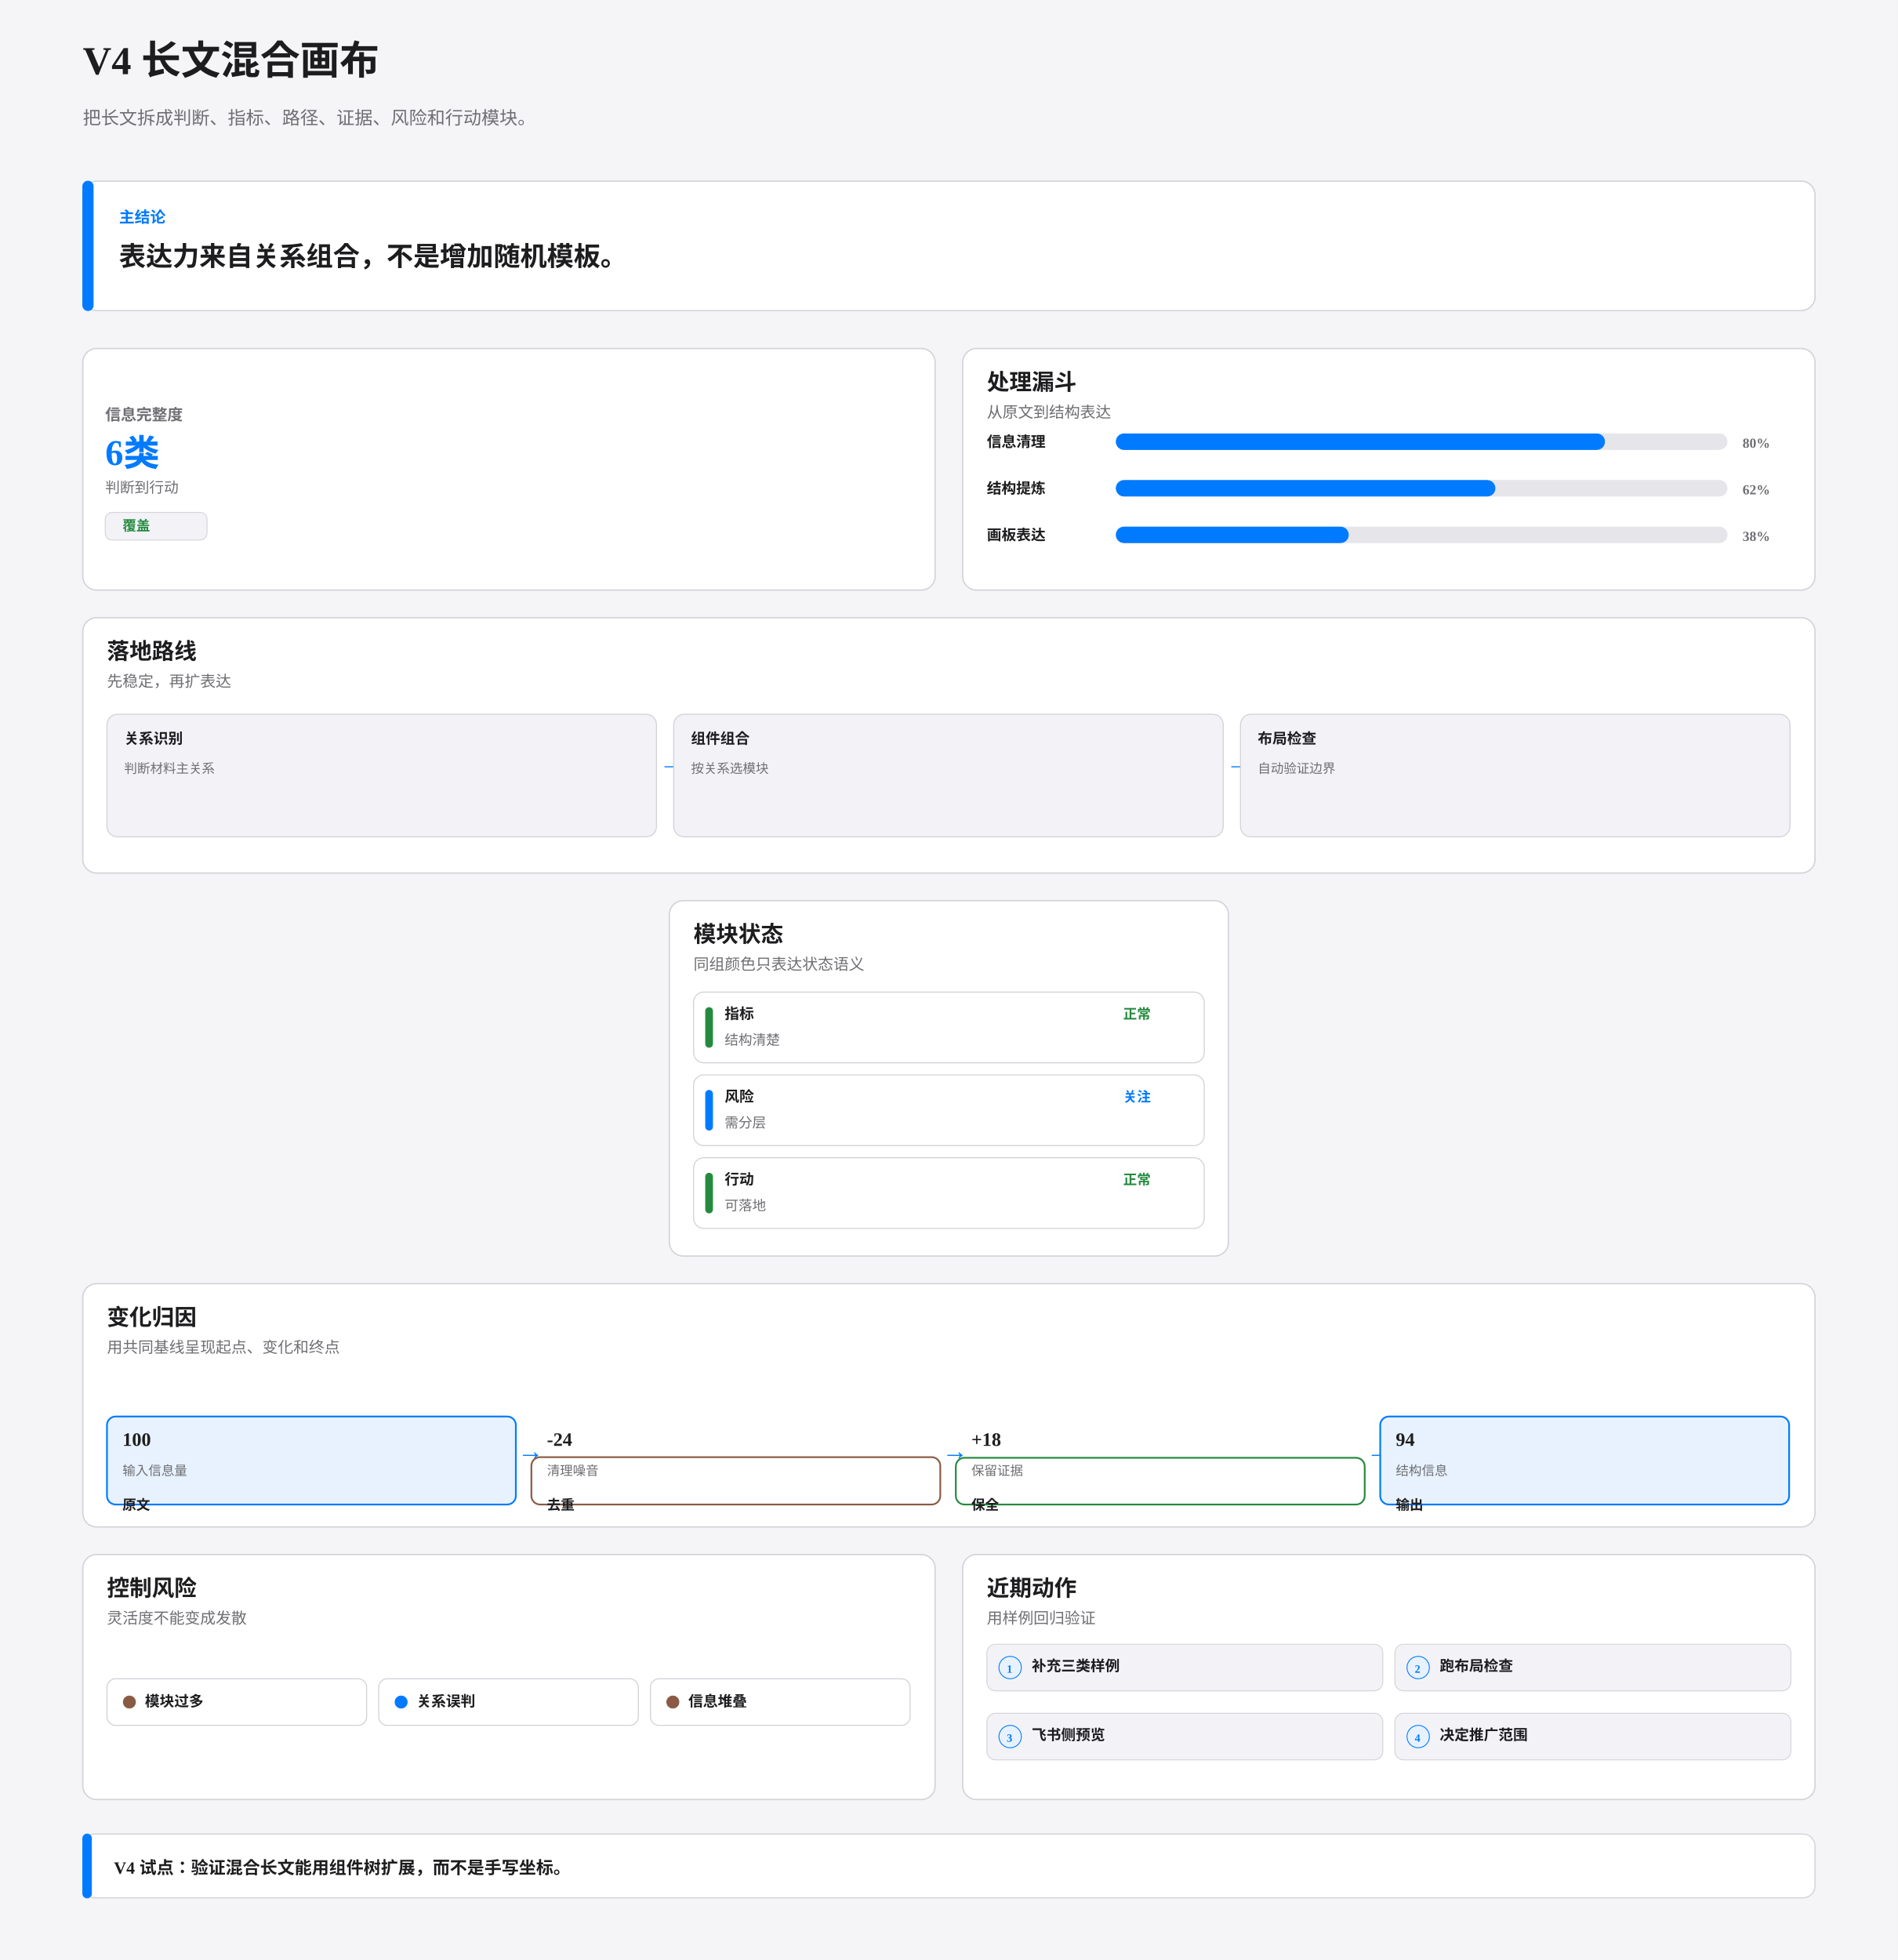
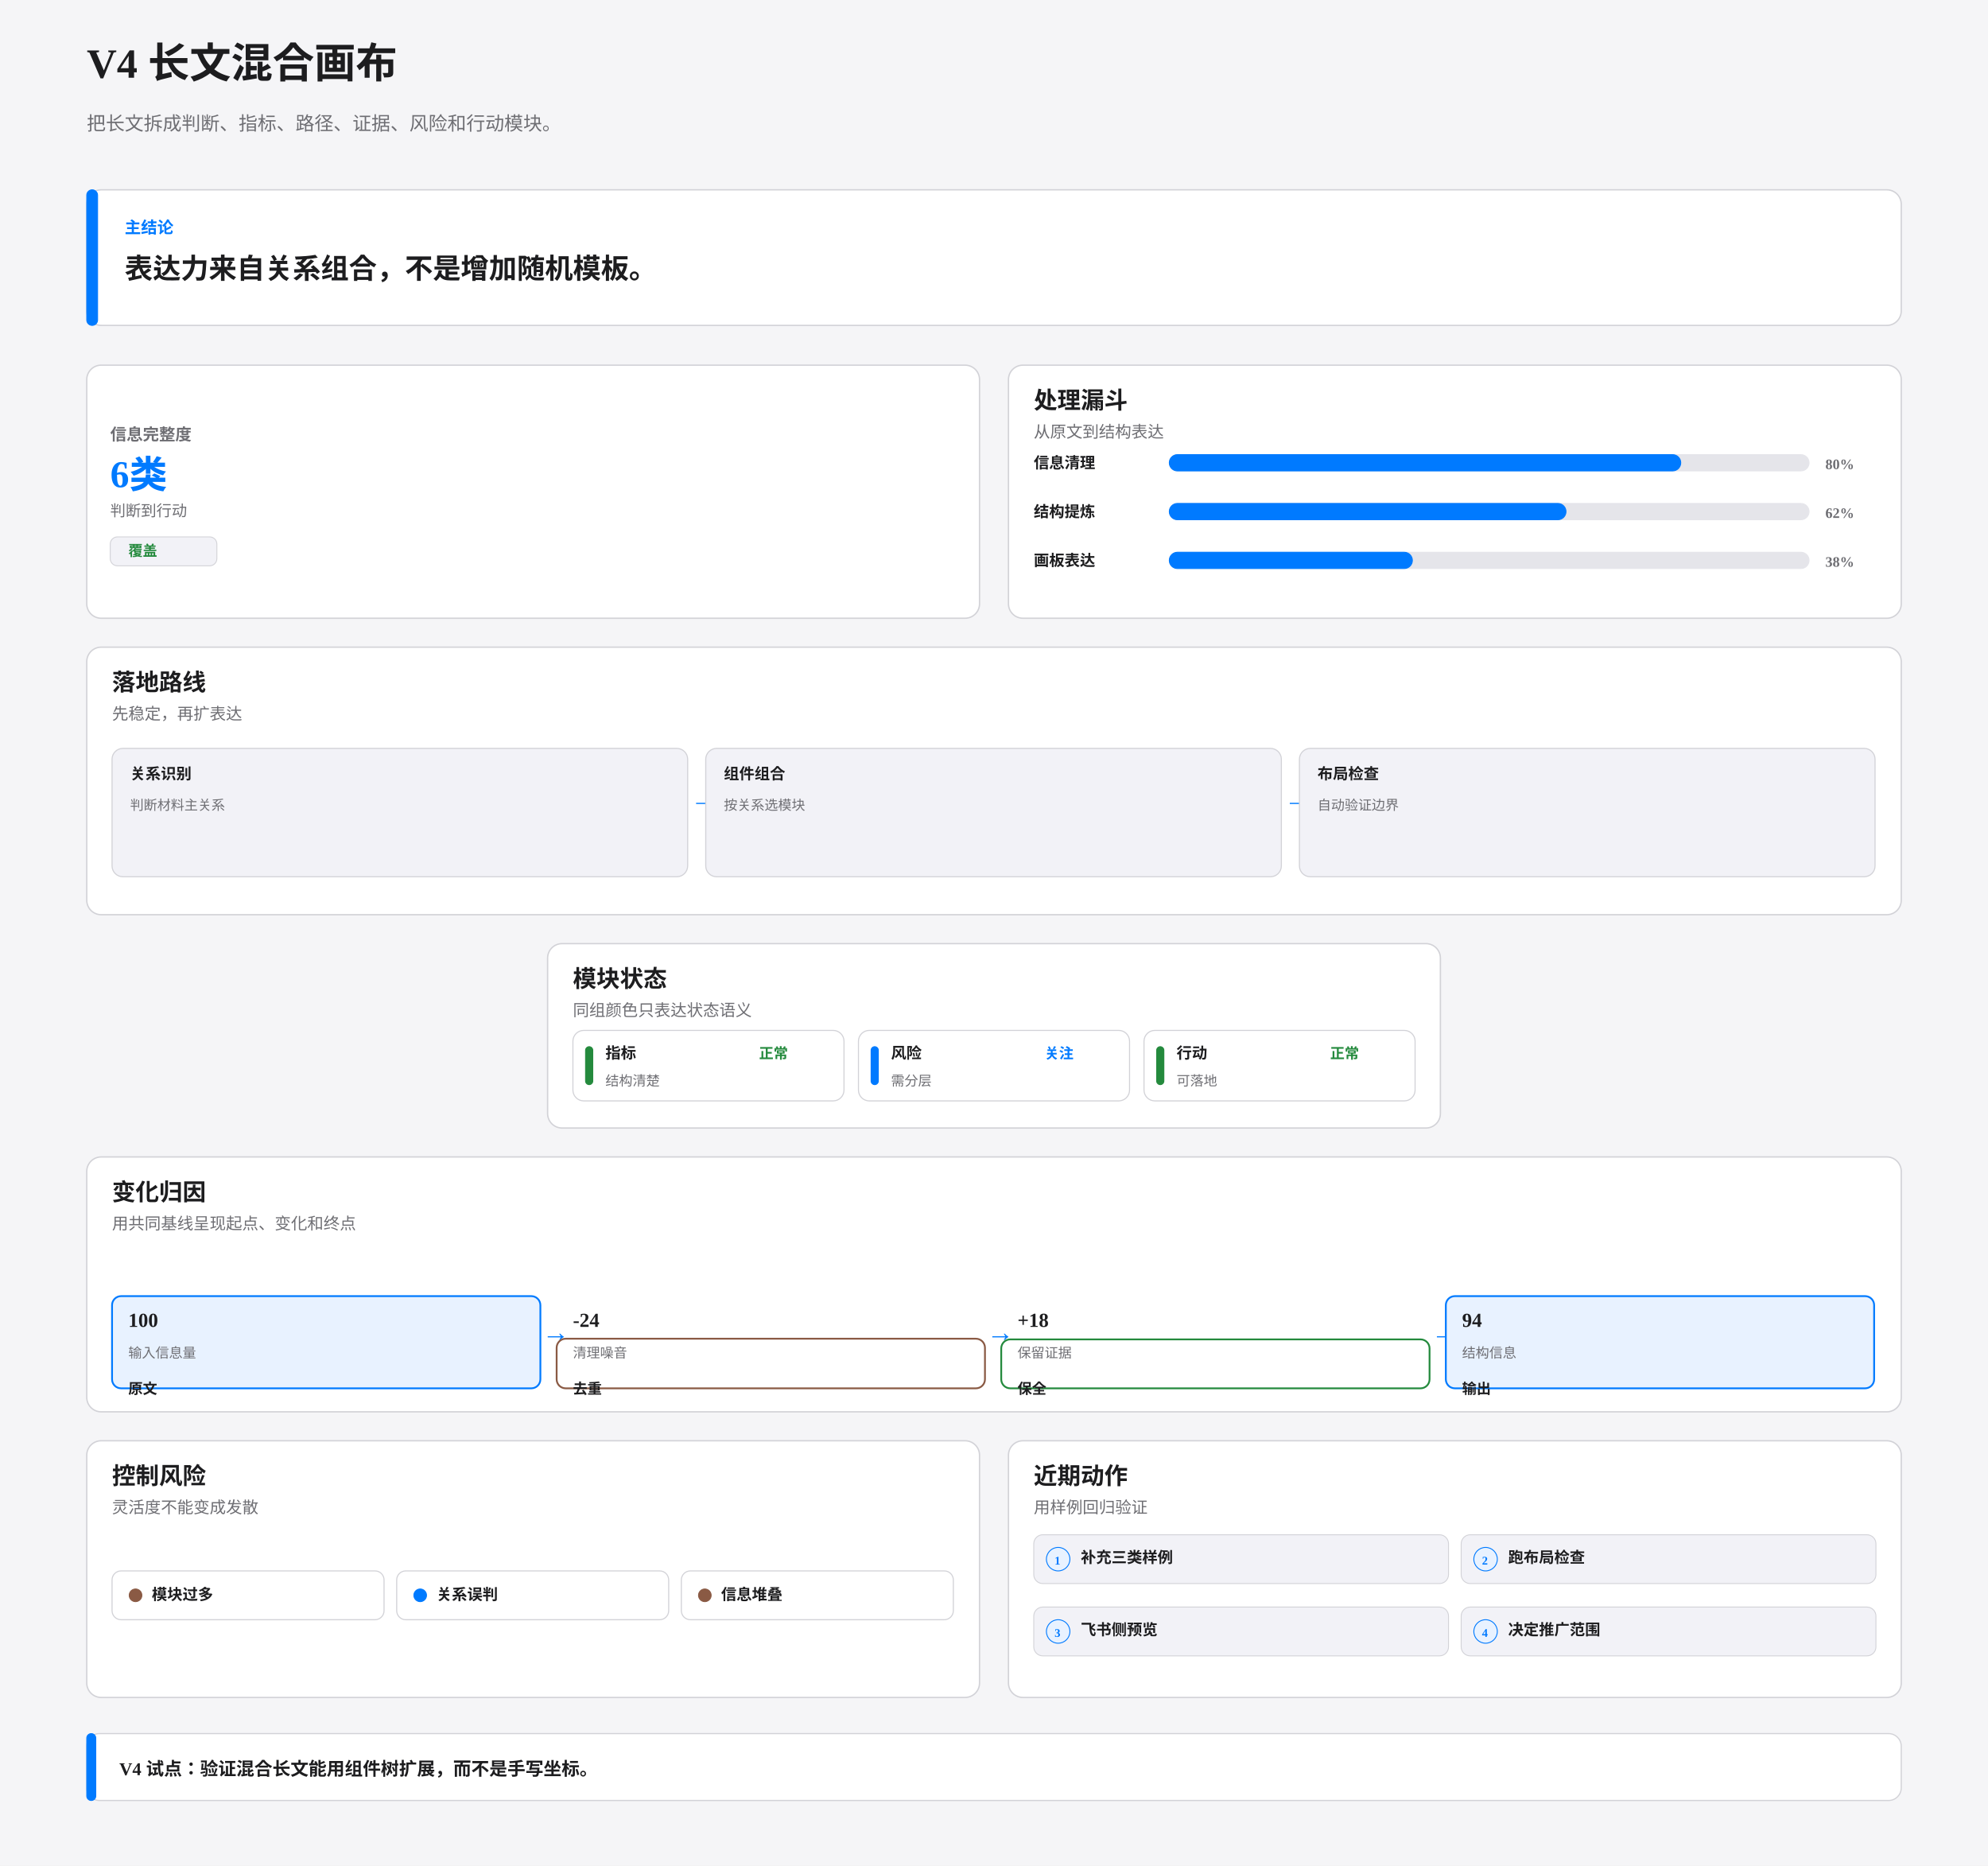
- <svg xmlns="http://www.w3.org/2000/svg" width="2200" height="2272" viewBox="0 0 2200 2272" data-layout-engine="v4" data-layout="expression-canvas" data-pipeline-version="4.4" data-expression-mode="modular-canvas" data-page-skeleton="overview-detail">
-   <rect x="0" y="0" width="2200" height="2272" rx="0" fill="#F5F5F7" stroke="#F5F5F7" stroke-width="0" />
+ <svg xmlns="http://www.w3.org/2000/svg" width="2200" height="2064" viewBox="0 0 2200 2064" data-layout-engine="v4" data-layout="expression-canvas" data-pipeline-version="4.4" data-expression-mode="modular-canvas" data-page-skeleton="overview-detail">
+   <rect x="0" y="0" width="2200" height="2064" rx="0" fill="#F5F5F7" stroke="#F5F5F7" stroke-width="0" />
  <g>
    <g data-v43-block="title" data-block-type="title" data-x="96" data-y="40" data-width="2008" data-height="170" data-column="full">
      <text x="96" y="86" font-size="46" fill="#1D1D1F" font-weight="700">
        <tspan x="96" dy="0">V4 长文混合画布</tspan>
      </text>
      <text x="96" y="144" font-size="21" fill="#6E6E73" font-weight="500">
        <tspan x="96" dy="0">把长文拆成判断、指标、路径、证据、风险和行动模块。</tspan>
      </text>
    </g>
    <g data-v43-block="statement" data-block-type="statement" data-x="96" data-y="210" data-width="2008" data-height="150" data-column="full">
      <rect x="96" y="210" width="2008" height="150" rx="16" fill="#FFFFFF" stroke="#D2D2D7" stroke-width="1.5" />
      <rect x="96" y="210" width="12" height="150" rx="6" fill="#007AFF" stroke="#007AFF" stroke-width="1" />
      <text x="138" y="258" font-size="18" fill="#007AFF" font-weight="700">
        <tspan x="138" dy="0">主结论</tspan>
      </text>
      <text x="138" y="308" font-size="31" fill="#1D1D1F" font-weight="700">
        <tspan x="138" dy="0">表达力来自关系组合，不是增加随机模板。</tspan>
      </text>
    </g>
    <g data-v43-block="metric-card-1" data-block-type="metric-card" data-x="96" data-y="404" data-width="988" data-height="280" data-column="left" data-row="0" data-span="6" data-row-alignment="filled" data-offset-span="0" data-density="medium" data-preferred-width="988" data-text-units="10" data-item-count="0" data-item-layout="rows" data-layout-reason="balanced-analytical-block">
      <rect x="96" y="404" width="988" height="280" rx="16" fill="#FFFFFF" stroke="#D2D2D7" stroke-width="1.5" data-tone-group="parallel-metrics" data-metric-card="true" data-metric-row="0" />
      <text x="122" y="487" font-size="18" fill="#6E6E73" font-weight="700">
        <tspan x="122" dy="0">信息完整度</tspan>
      </text>
      <text x="122" y="539" font-size="42" fill="#007AFF" font-weight="700">
        <tspan x="122" dy="0">6类</tspan>
      </text>
      <text x="122" y="571" font-size="17" fill="#6E6E73" font-weight="500">
        <tspan x="122" dy="0">判断到行动</tspan>
      </text>
      <rect x="122" y="594" width="118" height="32" rx="8" fill="#F2F2F7" stroke="#D2D2D7" stroke-width="1" />
      <text x="142" y="615" font-size="16" fill="#248A3D" font-weight="700">
        <tspan x="142" dy="0">覆盖</tspan>
      </text>
    </g>
    <g data-v43-block="progress-bar-2" data-block-type="progress-bar" data-x="1116" data-y="404" data-width="988" data-height="280" data-column="right" data-row="0" data-span="6" data-row-alignment="filled" data-offset-span="0" data-density="medium" data-preferred-width="988" data-text-units="33" data-item-count="3" data-item-layout="rows" data-layout-reason="compact-chart">
      <rect x="1116" y="404" width="988" height="280" rx="16" fill="#FFFFFF" stroke="#D2D2D7" stroke-width="1.5" data-v4-block-card="true" />
      <text x="1144" y="452" font-size="26" fill="#1D1D1F" font-weight="700">
        <tspan x="1144" dy="0">处理漏斗</tspan>
      </text>
      <text x="1144" y="484" font-size="18" fill="#6E6E73" font-weight="500">
        <tspan x="1144" dy="0">从原文到结构表达</tspan>
      </text>
      <text x="1144" y="518" font-size="17" fill="#1D1D1F" font-weight="700">
        <tspan x="1144" dy="0">信息清理</tspan>
      </text>
      <rect x="1294" y="503" width="708" height="18" rx="9" fill="#E5E5EA" stroke="#E5E5EA" stroke-width="1" />
      <rect x="1294" y="503" width="566" height="18" rx="9" fill="#007AFF" stroke="#007AFF" stroke-width="1" />
      <text x="2020" y="519" font-size="16" fill="#6E6E73" font-weight="700">
        <tspan x="2020" dy="0">80%</tspan>
      </text>
      <text x="1144" y="572" font-size="17" fill="#1D1D1F" font-weight="700">
        <tspan x="1144" dy="0">结构提炼</tspan>
      </text>
      <rect x="1294" y="557" width="708" height="18" rx="9" fill="#E5E5EA" stroke="#E5E5EA" stroke-width="1" />
      <rect x="1294" y="557" width="439" height="18" rx="9" fill="#007AFF" stroke="#007AFF" stroke-width="1" />
      <text x="2020" y="573" font-size="16" fill="#6E6E73" font-weight="700">
        <tspan x="2020" dy="0">62%</tspan>
      </text>
      <text x="1144" y="626" font-size="17" fill="#1D1D1F" font-weight="700">
        <tspan x="1144" dy="0">画板表达</tspan>
      </text>
      <rect x="1294" y="611" width="708" height="18" rx="9" fill="#E5E5EA" stroke="#E5E5EA" stroke-width="1" />
      <rect x="1294" y="611" width="269" height="18" rx="9" fill="#007AFF" stroke="#007AFF" stroke-width="1" />
      <text x="2020" y="627" font-size="16" fill="#6E6E73" font-weight="700">
        <tspan x="2020" dy="0">38%</tspan>
      </text>
    </g>
    <g data-v43-block="mini-roadmap-3" data-block-type="mini-roadmap" data-x="96" data-y="716" data-width="2008" data-height="296" data-column="full" data-row="1" data-span="12" data-row-alignment="filled" data-offset-span="0" data-density="medium" data-preferred-width="2008" data-text-units="43" data-item-count="3" data-item-layout="rows" data-layout-reason="directional-reading">
      <rect x="96" y="716" width="2008" height="296" rx="16" fill="#FFFFFF" stroke="#D2D2D7" stroke-width="1.5" data-v4-block-card="true" />
      <text x="124" y="764" font-size="26" fill="#1D1D1F" font-weight="700">
        <tspan x="124" dy="0">落地路线</tspan>
      </text>
      <text x="124" y="796" font-size="18" fill="#6E6E73" font-weight="500">
        <tspan x="124" dy="0">先稳定，再扩表达</tspan>
      </text>
      <rect x="124" y="828" width="637" height="142" rx="12" fill="#F2F2F7" stroke="#D2D2D7" stroke-width="1.2" />
      <text x="144" y="862" font-size="17" fill="#1D1D1F" font-weight="700">
        <tspan x="144" dy="0">关系识别</tspan>
      </text>
      <text x="144" y="896" font-size="15" fill="#6E6E73" font-weight="500">
        <tspan x="144" dy="0">判断材料主关系</tspan>
      </text>
      <text x="764" y="894" font-size="31" fill="#007AFF" font-weight="700">
        <tspan x="764" dy="0">→</tspan>
      </text>
      <rect x="781" y="828" width="637" height="142" rx="12" fill="#F2F2F7" stroke="#D2D2D7" stroke-width="1.2" />
      <text x="801" y="862" font-size="17" fill="#1D1D1F" font-weight="700">
        <tspan x="801" dy="0">组件组合</tspan>
      </text>
      <text x="801" y="896" font-size="15" fill="#6E6E73" font-weight="500">
        <tspan x="801" dy="0">按关系选模块</tspan>
      </text>
      <text x="1421" y="894" font-size="31" fill="#007AFF" font-weight="700">
        <tspan x="1421" dy="0">→</tspan>
      </text>
      <rect x="1438" y="828" width="637" height="142" rx="12" fill="#F2F2F7" stroke="#D2D2D7" stroke-width="1.2" />
      <text x="1458" y="862" font-size="17" fill="#1D1D1F" font-weight="700">
        <tspan x="1458" dy="0">布局检查</tspan>
      </text>
      <text x="1458" y="896" font-size="15" fill="#6E6E73" font-weight="500">
        <tspan x="1458" dy="0">自动验证边界</tspan>
      </text>
    </g>
-     <g data-v43-block="status-board-4" data-block-type="status-board" data-x="776" data-y="1044" data-width="648" data-height="412" data-column="center" data-component-variant="status-grid" data-row="2" data-span="4" data-row-alignment="centered" data-offset-span="4" data-density="sparse" data-preferred-width="648" data-text-units="37" data-item-count="3" data-item-layout="rows" data-layout-reason="compact-status-items">
-       <rect x="776" y="1044" width="648" height="412" rx="16" fill="#FFFFFF" stroke="#D2D2D7" stroke-width="1.5" data-v4-block-card="true" />
-       <text x="804" y="1092" font-size="26" fill="#1D1D1F" font-weight="700">
-         <tspan x="804" dy="0">模块状态</tspan>
-       </text>
-       <text x="804" y="1124" font-size="18" fill="#6E6E73" font-weight="500">
-         <tspan x="804" dy="0">同组颜色只表达状态语义</tspan>
-       </text>
-       <rect x="804" y="1150" width="592" height="82" rx="12" fill="#FFFFFF" stroke="#D2D2D7" stroke-width="1.2" />
-       <rect x="818" y="1168" width="8" height="46" rx="4" fill="#248A3D" stroke="#248A3D" stroke-width="1" />
-       <text x="840" y="1181" font-size="17" fill="#1D1D1F" font-weight="700">
-         <tspan x="840" dy="0">指标</tspan>
-       </text>
-       <text x="1302" y="1181" font-size="16" fill="#248A3D" font-weight="700">
-         <tspan x="1302" dy="0">正常</tspan>
-       </text>
-       <text x="840" y="1211" font-size="16" fill="#6E6E73" font-weight="500">
-         <tspan x="840" dy="0">结构清楚</tspan>
-       </text>
-       <rect x="804" y="1246" width="592" height="82" rx="12" fill="#FFFFFF" stroke="#D2D2D7" stroke-width="1.2" />
-       <rect x="818" y="1264" width="8" height="46" rx="4" fill="#007AFF" stroke="#007AFF" stroke-width="1" />
-       <text x="840" y="1277" font-size="17" fill="#1D1D1F" font-weight="700">
-         <tspan x="840" dy="0">风险</tspan>
-       </text>
-       <text x="1302" y="1277" font-size="16" fill="#007AFF" font-weight="700">
-         <tspan x="1302" dy="0">关注</tspan>
-       </text>
-       <text x="840" y="1307" font-size="16" fill="#6E6E73" font-weight="500">
-         <tspan x="840" dy="0">需分层</tspan>
-       </text>
-       <rect x="804" y="1342" width="592" height="82" rx="12" fill="#FFFFFF" stroke="#D2D2D7" stroke-width="1.2" />
-       <rect x="818" y="1360" width="8" height="46" rx="4" fill="#248A3D" stroke="#248A3D" stroke-width="1" />
-       <text x="840" y="1373" font-size="17" fill="#1D1D1F" font-weight="700">
-         <tspan x="840" dy="0">行动</tspan>
-       </text>
-       <text x="1302" y="1373" font-size="16" fill="#248A3D" font-weight="700">
-         <tspan x="1302" dy="0">正常</tspan>
-       </text>
-       <text x="840" y="1403" font-size="16" fill="#6E6E73" font-weight="500">
-         <tspan x="840" dy="0">可落地</tspan>
-       </text>
-     </g>
-     <g data-v43-block="variance-bridge-v2-5" data-block-type="variance-bridge-v2" data-x="96" data-y="1488" data-width="2008" data-height="282" data-column="full" data-row="3" data-span="12" data-row-alignment="filled" data-offset-span="0" data-density="medium" data-preferred-width="2008" data-text-units="55" data-item-count="4" data-item-layout="rows" data-layout-reason="directional-reading">
-       <rect x="96" y="1488" width="2008" height="282" rx="16" fill="#FFFFFF" stroke="#D2D2D7" stroke-width="1.5" data-v4-block-card="true" />
-       <text x="124" y="1536" font-size="26" fill="#1D1D1F" font-weight="700">
+     <g data-v43-block="status-board-4" data-block-type="status-board" data-x="606" data-y="1044" data-width="988" data-height="204" data-column="center" data-component-variant="status-grid" data-row="2" data-span="6" data-row-alignment="centered" data-offset-span="3" data-density="sparse" data-preferred-width="988" data-text-units="37" data-item-count="3" data-item-layout="rows" data-layout-reason="compact-status-items">
+       <rect x="606" y="1044" width="988" height="204" rx="16" fill="#FFFFFF" stroke="#D2D2D7" stroke-width="1.5" data-v4-block-card="true" />
+       <text x="634" y="1092" font-size="26" fill="#1D1D1F" font-weight="700">
+         <tspan x="634" dy="0">模块状态</tspan>
+       </text>
+       <text x="634" y="1124" font-size="18" fill="#6E6E73" font-weight="500">
+         <tspan x="634" dy="0">同组颜色只表达状态语义</tspan>
+       </text>
+       <rect x="634" y="1140" width="300" height="78" rx="12" fill="#FFFFFF" stroke="#D2D2D7" stroke-width="1.2" />
+       <rect x="648" y="1158" width="8" height="42" rx="4" fill="#248A3D" stroke="#248A3D" stroke-width="1" />
+       <text x="670" y="1171" font-size="17" fill="#1D1D1F" font-weight="700">
+         <tspan x="670" dy="0">指标</tspan>
+       </text>
+       <text x="840" y="1171" font-size="16" fill="#248A3D" font-weight="700">
+         <tspan x="840" dy="0">正常</tspan>
+       </text>
+       <text x="670" y="1201" font-size="15" fill="#6E6E73" font-weight="500">
+         <tspan x="670" dy="0">结构清楚</tspan>
+       </text>
+       <rect x="950" y="1140" width="300" height="78" rx="12" fill="#FFFFFF" stroke="#D2D2D7" stroke-width="1.2" />
+       <rect x="964" y="1158" width="8" height="42" rx="4" fill="#007AFF" stroke="#007AFF" stroke-width="1" />
+       <text x="986" y="1171" font-size="17" fill="#1D1D1F" font-weight="700">
+         <tspan x="986" dy="0">风险</tspan>
+       </text>
+       <text x="1156" y="1171" font-size="16" fill="#007AFF" font-weight="700">
+         <tspan x="1156" dy="0">关注</tspan>
+       </text>
+       <text x="986" y="1201" font-size="15" fill="#6E6E73" font-weight="500">
+         <tspan x="986" dy="0">需分层</tspan>
+       </text>
+       <rect x="1266" y="1140" width="300" height="78" rx="12" fill="#FFFFFF" stroke="#D2D2D7" stroke-width="1.2" />
+       <rect x="1280" y="1158" width="8" height="42" rx="4" fill="#248A3D" stroke="#248A3D" stroke-width="1" />
+       <text x="1302" y="1171" font-size="17" fill="#1D1D1F" font-weight="700">
+         <tspan x="1302" dy="0">行动</tspan>
+       </text>
+       <text x="1472" y="1171" font-size="16" fill="#248A3D" font-weight="700">
+         <tspan x="1472" dy="0">正常</tspan>
+       </text>
+       <text x="1302" y="1201" font-size="15" fill="#6E6E73" font-weight="500">
+         <tspan x="1302" dy="0">可落地</tspan>
+       </text>
+     </g>
+     <g data-v43-block="variance-bridge-v2-5" data-block-type="variance-bridge-v2" data-x="96" data-y="1280" data-width="2008" data-height="282" data-column="full" data-row="3" data-span="12" data-row-alignment="filled" data-offset-span="0" data-density="medium" data-preferred-width="2008" data-text-units="55" data-item-count="4" data-item-layout="rows" data-layout-reason="directional-reading">
+       <rect x="96" y="1280" width="2008" height="282" rx="16" fill="#FFFFFF" stroke="#D2D2D7" stroke-width="1.5" data-v4-block-card="true" />
+       <text x="124" y="1328" font-size="26" fill="#1D1D1F" font-weight="700">
        <tspan x="124" dy="0">变化归因</tspan>
      </text>
-       <text x="124" y="1568" font-size="18" fill="#6E6E73" font-weight="500">
+       <text x="124" y="1360" font-size="18" fill="#6E6E73" font-weight="500">
        <tspan x="124" dy="0">用共同基线呈现起点、变化和终点</tspan>
      </text>
-       <rect x="124" y="1642" width="474" height="102" rx="10" fill="#E8F2FF" stroke="#007AFF" stroke-width="2" />
-       <text x="142" y="1676" font-size="22" fill="#1D1D1F" font-weight="700">
+       <rect x="124" y="1434" width="474" height="102" rx="10" fill="#E8F2FF" stroke="#007AFF" stroke-width="2" />
+       <text x="142" y="1468" font-size="22" fill="#1D1D1F" font-weight="700">
        <tspan x="142" dy="0">100</tspan>
      </text>
-       <text x="142" y="1710" font-size="15" fill="#6E6E73" font-weight="500">
+       <text x="142" y="1502" font-size="15" fill="#6E6E73" font-weight="500">
        <tspan x="142" dy="0">输入信息量</tspan>
      </text>
-       <text x="142" y="1750" font-size="16" fill="#1D1D1F" font-weight="700">
+       <text x="142" y="1542" font-size="16" fill="#1D1D1F" font-weight="700" data-chart-external-label="true">
        <tspan x="142" dy="0">原文</tspan>
      </text>
-       <text x="600" y="1692" font-size="30" fill="#007AFF" font-weight="700">
+       <text x="600" y="1484" font-size="30" fill="#007AFF" font-weight="700">
        <tspan x="600" dy="0">→</tspan>
      </text>
-       <rect x="616" y="1689.12" width="474" height="54.88" rx="10" fill="#FFFFFF" stroke="#8A5A44" stroke-width="2" />
-       <text x="634" y="1676" font-size="22" fill="#1D1D1F" font-weight="700">
+       <rect x="616" y="1481.12" width="474" height="54.88" rx="10" fill="#FFFFFF" stroke="#8A5A44" stroke-width="2" />
+       <text x="634" y="1468" font-size="22" fill="#1D1D1F" font-weight="700">
        <tspan x="634" dy="0">-24</tspan>
      </text>
-       <text x="634" y="1710" font-size="15" fill="#6E6E73" font-weight="500">
+       <text x="634" y="1502" font-size="15" fill="#6E6E73" font-weight="500">
        <tspan x="634" dy="0">清理噪音</tspan>
      </text>
-       <text x="634" y="1750" font-size="16" fill="#1D1D1F" font-weight="700">
+       <text x="634" y="1542" font-size="16" fill="#1D1D1F" font-weight="700" data-chart-external-label="true">
        <tspan x="634" dy="0">去重</tspan>
      </text>
-       <text x="1092" y="1692" font-size="30" fill="#007AFF" font-weight="700">
+       <text x="1092" y="1484" font-size="30" fill="#007AFF" font-weight="700">
        <tspan x="1092" dy="0">→</tspan>
      </text>
-       <rect x="1108" y="1689.84" width="474" height="54.16" rx="10" fill="#FFFFFF" stroke="#248A3D" stroke-width="2" />
-       <text x="1126" y="1676" font-size="22" fill="#1D1D1F" font-weight="700">
+       <rect x="1108" y="1481.84" width="474" height="54.16" rx="10" fill="#FFFFFF" stroke="#248A3D" stroke-width="2" />
+       <text x="1126" y="1468" font-size="22" fill="#1D1D1F" font-weight="700">
        <tspan x="1126" dy="0">+18</tspan>
      </text>
-       <text x="1126" y="1710" font-size="15" fill="#6E6E73" font-weight="500">
+       <text x="1126" y="1502" font-size="15" fill="#6E6E73" font-weight="500">
        <tspan x="1126" dy="0">保留证据</tspan>
      </text>
-       <text x="1126" y="1750" font-size="16" fill="#1D1D1F" font-weight="700">
+       <text x="1126" y="1542" font-size="16" fill="#1D1D1F" font-weight="700" data-chart-external-label="true">
        <tspan x="1126" dy="0">保全</tspan>
      </text>
-       <text x="1584" y="1692" font-size="30" fill="#007AFF" font-weight="700">
+       <text x="1584" y="1484" font-size="30" fill="#007AFF" font-weight="700">
        <tspan x="1584" dy="0">→</tspan>
      </text>
-       <rect x="1600" y="1642" width="474" height="102" rx="10" fill="#E8F2FF" stroke="#007AFF" stroke-width="2" />
-       <text x="1618" y="1676" font-size="22" fill="#1D1D1F" font-weight="700">
+       <rect x="1600" y="1434" width="474" height="102" rx="10" fill="#E8F2FF" stroke="#007AFF" stroke-width="2" />
+       <text x="1618" y="1468" font-size="22" fill="#1D1D1F" font-weight="700">
        <tspan x="1618" dy="0">94</tspan>
      </text>
-       <text x="1618" y="1710" font-size="15" fill="#6E6E73" font-weight="500">
+       <text x="1618" y="1502" font-size="15" fill="#6E6E73" font-weight="500">
        <tspan x="1618" dy="0">结构信息</tspan>
      </text>
-       <text x="1618" y="1750" font-size="16" fill="#1D1D1F" font-weight="700">
+       <text x="1618" y="1542" font-size="16" fill="#1D1D1F" font-weight="700" data-chart-external-label="true">
        <tspan x="1618" dy="0">输出</tspan>
      </text>
    </g>
-     <g data-v43-block="risk-list-6" data-block-type="risk-list" data-x="96" data-y="1802" data-width="988" data-height="284" data-column="left" data-component-variant="risk-cluster" data-row="4" data-span="6" data-row-alignment="filled" data-offset-span="0" data-density="sparse" data-preferred-width="988" data-text-units="25" data-item-count="3" data-item-layout="grid-3" data-layout-reason="three-short-parallel-items">
-       <rect x="96" y="1802" width="988" height="284" rx="16" fill="#FFFFFF" stroke="#D2D2D7" stroke-width="1.5" data-v4-block-card="true" />
-       <text x="124" y="1850" font-size="26" fill="#1D1D1F" font-weight="700">
+     <g data-v43-block="risk-list-6" data-block-type="risk-list" data-x="96" data-y="1594" data-width="988" data-height="284" data-column="left" data-component-variant="risk-cluster" data-row="4" data-span="6" data-row-alignment="filled" data-offset-span="0" data-density="sparse" data-preferred-width="988" data-text-units="25" data-item-count="3" data-item-layout="grid-3" data-layout-reason="three-short-parallel-items">
+       <rect x="96" y="1594" width="988" height="284" rx="16" fill="#FFFFFF" stroke="#D2D2D7" stroke-width="1.5" data-v4-block-card="true" />
+       <text x="124" y="1642" font-size="26" fill="#1D1D1F" font-weight="700">
        <tspan x="124" dy="0">控制风险</tspan>
      </text>
-       <text x="124" y="1882" font-size="18" fill="#6E6E73" font-weight="500">
+       <text x="124" y="1674" font-size="18" fill="#6E6E73" font-weight="500">
        <tspan x="124" dy="0">灵活度不能变成发散</tspan>
      </text>
-       <rect x="124" y="1946" width="301" height="54" rx="10" fill="#FFFFFF" stroke="#D2D2D7" stroke-width="1.2" data-v4-risk-item="0" />
-       <circle cx="150" cy="1973" r="7" fill="#8A5A44" stroke="#8A5A44" stroke-width="1" />
-       <text x="168" y="1978" font-size="17" fill="#1D1D1F" font-weight="700">
+       <rect x="124" y="1738" width="301" height="54" rx="10" fill="#FFFFFF" stroke="#D2D2D7" stroke-width="1.2" data-v4-risk-item="0" />
+       <circle cx="150" cy="1765" r="7" fill="#8A5A44" stroke="#8A5A44" stroke-width="1" />
+       <text x="168" y="1770" font-size="17" fill="#1D1D1F" font-weight="700">
        <tspan x="168" dy="0">模块过多</tspan>
      </text>
-       <rect x="439" y="1946" width="301" height="54" rx="10" fill="#FFFFFF" stroke="#D2D2D7" stroke-width="1.2" data-v4-risk-item="1" />
-       <circle cx="465" cy="1973" r="7" fill="#007AFF" stroke="#007AFF" stroke-width="1" />
-       <text x="483" y="1978" font-size="17" fill="#1D1D1F" font-weight="700">
+       <rect x="439" y="1738" width="301" height="54" rx="10" fill="#FFFFFF" stroke="#D2D2D7" stroke-width="1.2" data-v4-risk-item="1" />
+       <circle cx="465" cy="1765" r="7" fill="#007AFF" stroke="#007AFF" stroke-width="1" />
+       <text x="483" y="1770" font-size="17" fill="#1D1D1F" font-weight="700">
        <tspan x="483" dy="0">关系误判</tspan>
      </text>
-       <rect x="754" y="1946" width="301" height="54" rx="10" fill="#FFFFFF" stroke="#D2D2D7" stroke-width="1.2" data-v4-risk-item="2" />
-       <circle cx="780" cy="1973" r="7" fill="#8A5A44" stroke="#8A5A44" stroke-width="1" />
-       <text x="798" y="1978" font-size="17" fill="#1D1D1F" font-weight="700">
+       <rect x="754" y="1738" width="301" height="54" rx="10" fill="#FFFFFF" stroke="#D2D2D7" stroke-width="1.2" data-v4-risk-item="2" />
+       <circle cx="780" cy="1765" r="7" fill="#8A5A44" stroke="#8A5A44" stroke-width="1" />
+       <text x="798" y="1770" font-size="17" fill="#1D1D1F" font-weight="700">
        <tspan x="798" dy="0">信息堆叠</tspan>
      </text>
    </g>
-     <g data-v43-block="action-list-7" data-block-type="action-list" data-x="1116" data-y="1802" data-width="988" data-height="284" data-column="right" data-component-variant="action-checklist" data-row="4" data-span="6" data-row-alignment="filled" data-offset-span="0" data-density="sparse" data-preferred-width="988" data-text-units="33" data-item-count="4" data-item-layout="grid-2" data-layout-reason="short-parallel-items">
-       <rect x="1116" y="1802" width="988" height="284" rx="16" fill="#FFFFFF" stroke="#D2D2D7" stroke-width="1.5" data-v4-block-card="true" />
-       <text x="1144" y="1850" font-size="26" fill="#1D1D1F" font-weight="700">
+     <g data-v43-block="action-list-7" data-block-type="action-list" data-x="1116" data-y="1594" data-width="988" data-height="284" data-column="right" data-component-variant="action-checklist" data-row="4" data-span="6" data-row-alignment="filled" data-offset-span="0" data-density="sparse" data-preferred-width="988" data-text-units="33" data-item-count="4" data-item-layout="grid-2" data-layout-reason="short-parallel-items">
+       <rect x="1116" y="1594" width="988" height="284" rx="16" fill="#FFFFFF" stroke="#D2D2D7" stroke-width="1.5" data-v4-block-card="true" />
+       <text x="1144" y="1642" font-size="26" fill="#1D1D1F" font-weight="700">
        <tspan x="1144" dy="0">近期动作</tspan>
      </text>
-       <text x="1144" y="1882" font-size="18" fill="#6E6E73" font-weight="500">
+       <text x="1144" y="1674" font-size="18" fill="#6E6E73" font-weight="500">
        <tspan x="1144" dy="0">用样例回归验证</tspan>
      </text>
-       <rect x="1144" y="1906" width="459" height="54" rx="10" fill="#F2F2F7" stroke="#D2D2D7" stroke-width="1" data-v4-action-item="0" />
-       <circle cx="1171" cy="1933" r="13" fill="#E8F2FF" stroke="#007AFF" stroke-width="1" />
-       <text x="1167" y="1939" font-size="13" fill="#007AFF" font-weight="700">
+       <rect x="1144" y="1698" width="459" height="54" rx="10" fill="#F2F2F7" stroke="#D2D2D7" stroke-width="1" data-v4-action-item="0" />
+       <circle cx="1171" cy="1725" r="13" fill="#E8F2FF" stroke="#007AFF" stroke-width="1" />
+       <text x="1167" y="1731" font-size="13" fill="#007AFF" font-weight="700">
        <tspan x="1167" dy="0">1</tspan>
      </text>
-       <text x="1196" y="1937" font-size="17" fill="#1D1D1F" font-weight="700">
+       <text x="1196" y="1729" font-size="17" fill="#1D1D1F" font-weight="700">
        <tspan x="1196" dy="0">补充三类样例</tspan>
      </text>
-       <rect x="1617" y="1906" width="459" height="54" rx="10" fill="#F2F2F7" stroke="#D2D2D7" stroke-width="1" data-v4-action-item="1" />
-       <circle cx="1644" cy="1933" r="13" fill="#E8F2FF" stroke="#007AFF" stroke-width="1" />
-       <text x="1640" y="1939" font-size="13" fill="#007AFF" font-weight="700">
+       <rect x="1617" y="1698" width="459" height="54" rx="10" fill="#F2F2F7" stroke="#D2D2D7" stroke-width="1" data-v4-action-item="1" />
+       <circle cx="1644" cy="1725" r="13" fill="#E8F2FF" stroke="#007AFF" stroke-width="1" />
+       <text x="1640" y="1731" font-size="13" fill="#007AFF" font-weight="700">
        <tspan x="1640" dy="0">2</tspan>
      </text>
-       <text x="1669" y="1937" font-size="17" fill="#1D1D1F" font-weight="700">
+       <text x="1669" y="1729" font-size="17" fill="#1D1D1F" font-weight="700">
        <tspan x="1669" dy="0">跑布局检查</tspan>
      </text>
-       <rect x="1144" y="1986" width="459" height="54" rx="10" fill="#F2F2F7" stroke="#D2D2D7" stroke-width="1" data-v4-action-item="2" />
-       <circle cx="1171" cy="2013" r="13" fill="#E8F2FF" stroke="#007AFF" stroke-width="1" />
-       <text x="1167" y="2019" font-size="13" fill="#007AFF" font-weight="700">
+       <rect x="1144" y="1778" width="459" height="54" rx="10" fill="#F2F2F7" stroke="#D2D2D7" stroke-width="1" data-v4-action-item="2" />
+       <circle cx="1171" cy="1805" r="13" fill="#E8F2FF" stroke="#007AFF" stroke-width="1" />
+       <text x="1167" y="1811" font-size="13" fill="#007AFF" font-weight="700">
        <tspan x="1167" dy="0">3</tspan>
      </text>
-       <text x="1196" y="2017" font-size="17" fill="#1D1D1F" font-weight="700">
+       <text x="1196" y="1809" font-size="17" fill="#1D1D1F" font-weight="700">
        <tspan x="1196" dy="0">飞书侧预览</tspan>
      </text>
-       <rect x="1617" y="1986" width="459" height="54" rx="10" fill="#F2F2F7" stroke="#D2D2D7" stroke-width="1" data-v4-action-item="3" />
-       <circle cx="1644" cy="2013" r="13" fill="#E8F2FF" stroke="#007AFF" stroke-width="1" />
-       <text x="1640" y="2019" font-size="13" fill="#007AFF" font-weight="700">
+       <rect x="1617" y="1778" width="459" height="54" rx="10" fill="#F2F2F7" stroke="#D2D2D7" stroke-width="1" data-v4-action-item="3" />
+       <circle cx="1644" cy="1805" r="13" fill="#E8F2FF" stroke="#007AFF" stroke-width="1" />
+       <text x="1640" y="1811" font-size="13" fill="#007AFF" font-weight="700">
        <tspan x="1640" dy="0">4</tspan>
      </text>
-       <text x="1669" y="2017" font-size="17" fill="#1D1D1F" font-weight="700">
+       <text x="1669" y="1809" font-size="17" fill="#1D1D1F" font-weight="700">
        <tspan x="1669" dy="0">决定推广范围</tspan>
      </text>
    </g>
-     <g data-v43-block="footer" data-block-type="footer" data-x="96" data-y="2126" data-width="2008" data-height="74" data-column="full">
-       <rect x="96" y="2126" width="2008" height="74" rx="14" fill="#FFFFFF" stroke="#D2D2D7" stroke-width="1.3" />
-       <rect x="96" y="2126" width="10" height="74" rx="5" fill="#007AFF" stroke="#007AFF" stroke-width="1" />
-       <text x="132" y="2172" font-size="20" fill="#1D1D1F" font-weight="700">
+     <g data-v43-block="footer" data-block-type="footer" data-x="96" data-y="1918" data-width="2008" data-height="74" data-column="full">
+       <rect x="96" y="1918" width="2008" height="74" rx="14" fill="#FFFFFF" stroke="#D2D2D7" stroke-width="1.3" />
+       <rect x="96" y="1918" width="10" height="74" rx="5" fill="#007AFF" stroke="#007AFF" stroke-width="1" />
+       <text x="132" y="1964" font-size="20" fill="#1D1D1F" font-weight="700">
        <tspan x="132" dy="0">V4 试点：验证混合长文能用组件树扩展，而不是手写坐标。</tspan>
      </text>
    </g>
  </g>
</svg>
